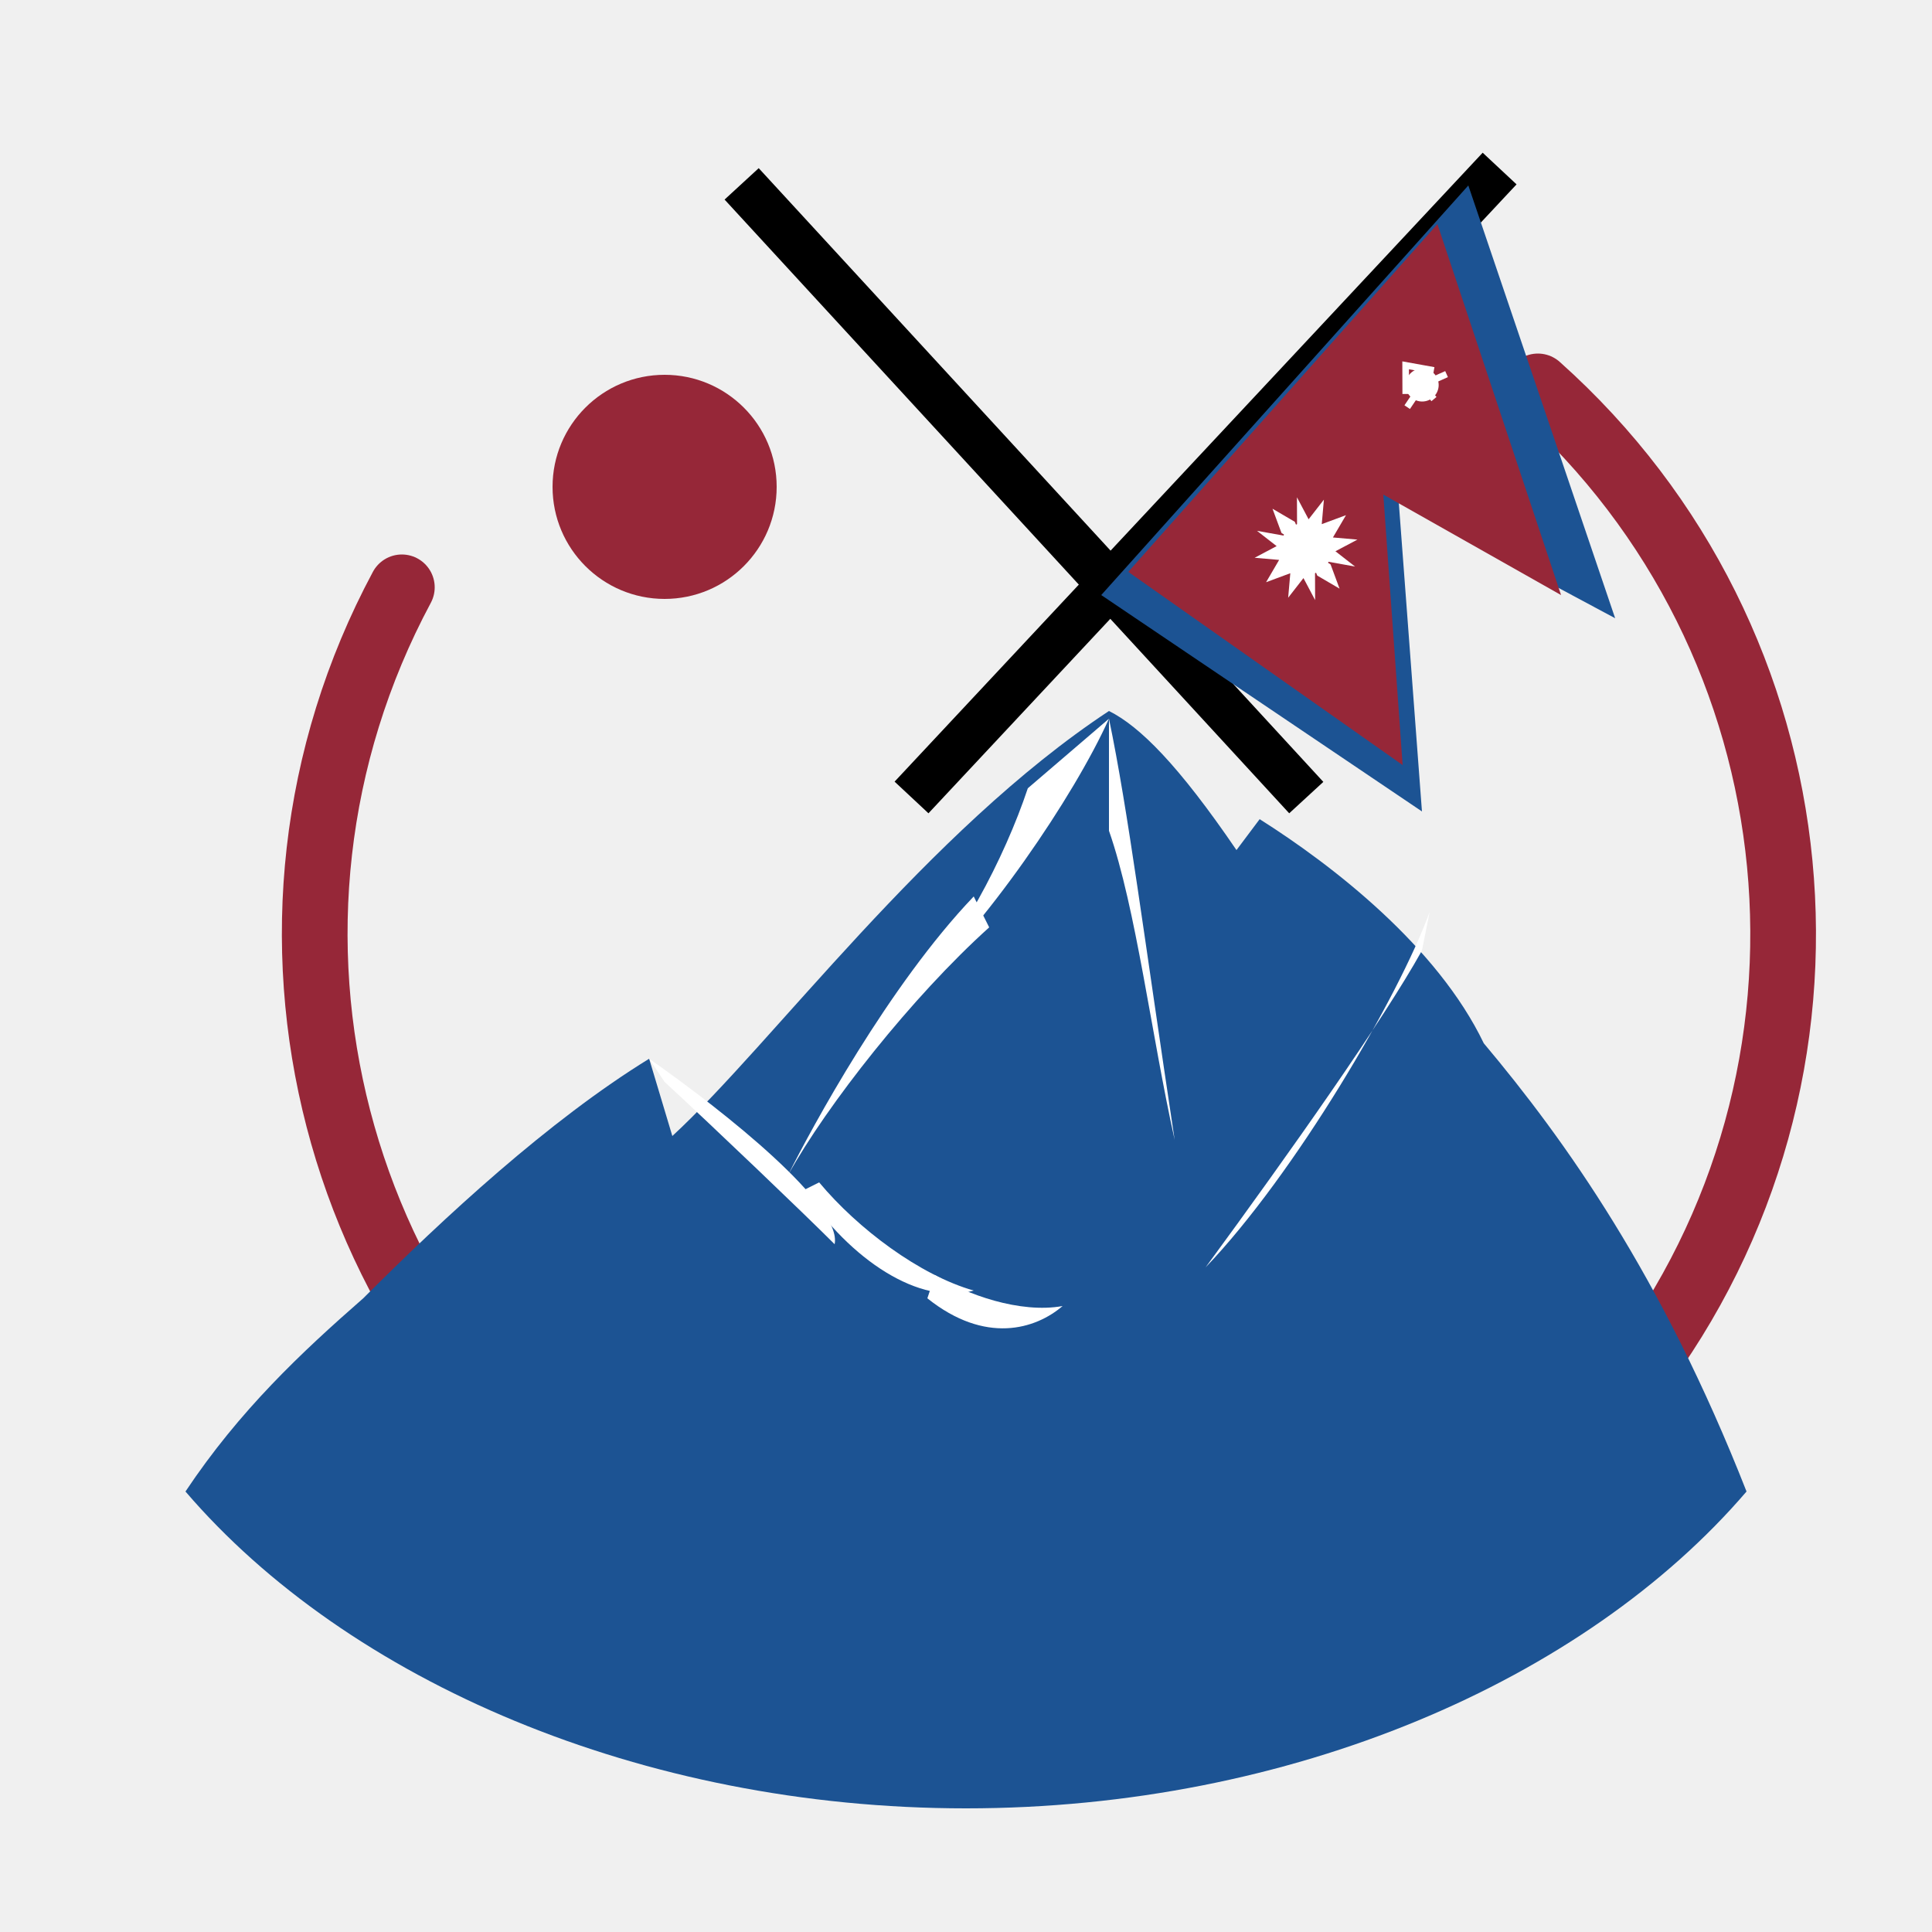
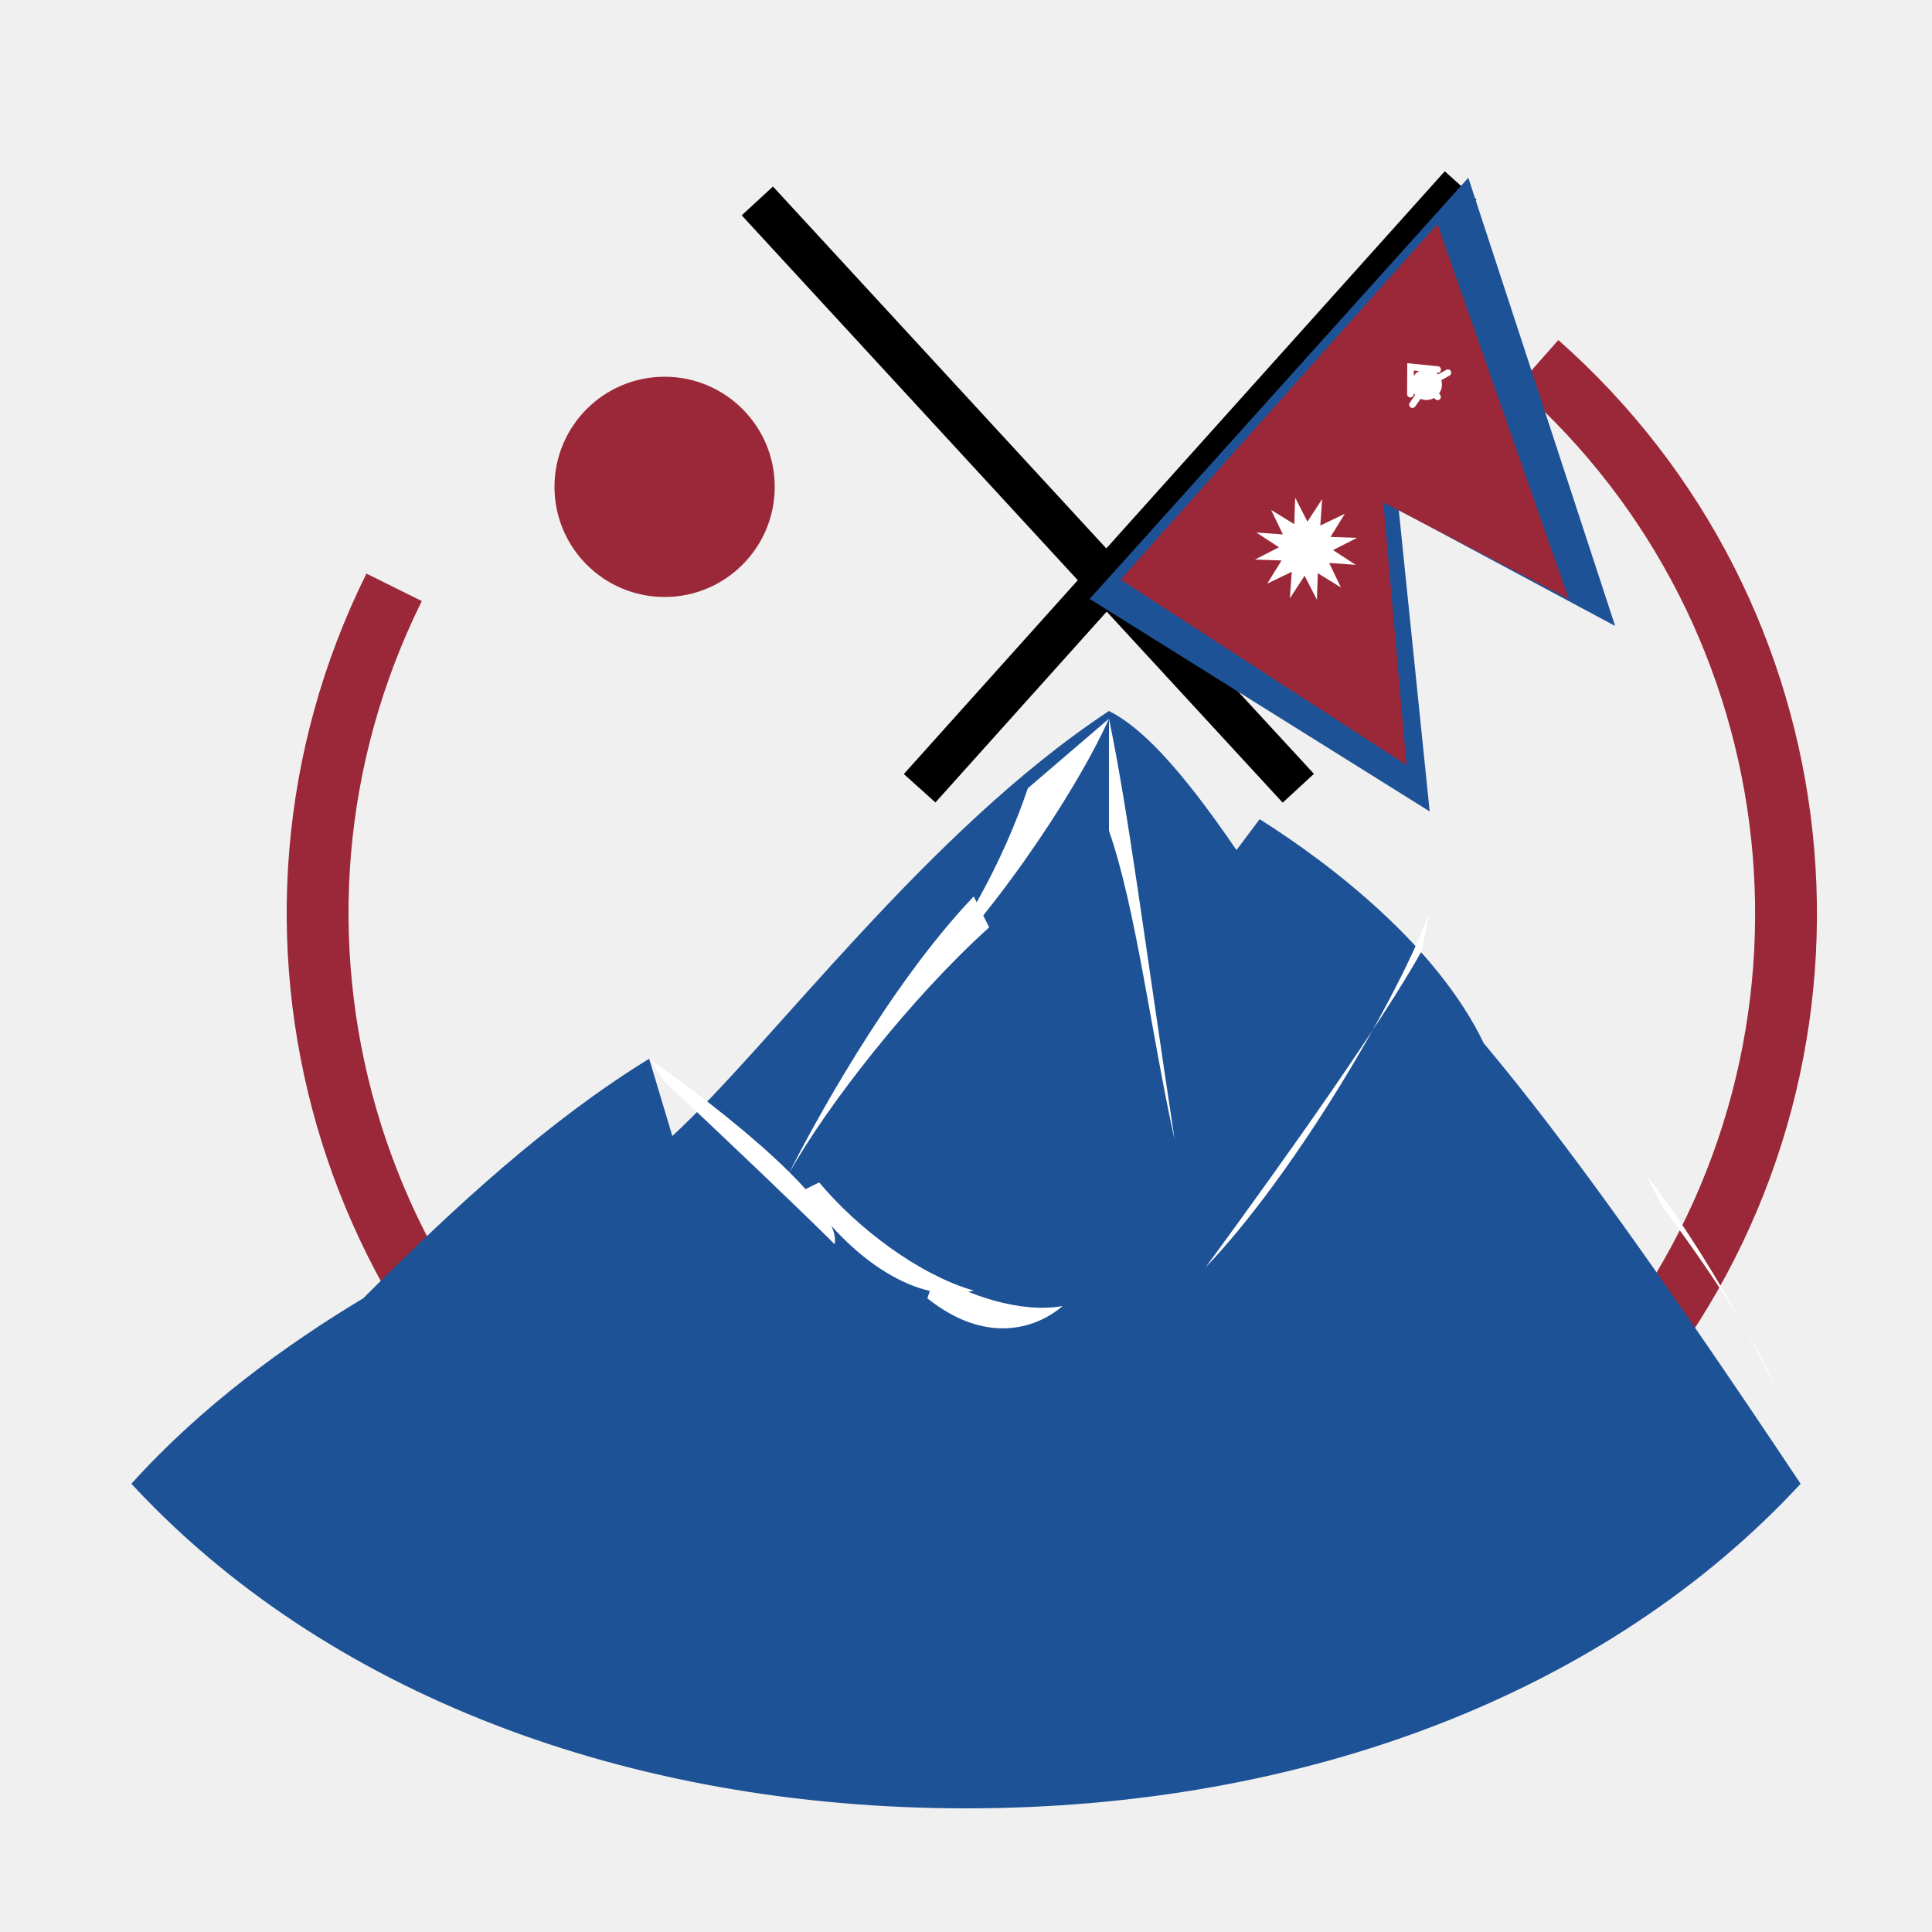
<svg xmlns="http://www.w3.org/2000/svg" viewBox="0 0 500 500" fill="none">
-   <defs>
-     <clipPath id="circleBounds">
-       <circle cx="250" cy="270" r="185" />
-     </clipPath>
-   </defs>
-   <path d="M 104 152 A 190 190 0 1 0 398 100" stroke="#962738" stroke-width="17" stroke-linecap="round" fill="none" />
-   <circle cx="172" cy="126" r="29" fill="#962738" />
-   <line x1="240" y1="202" x2="384" y2="48" stroke="#000000" stroke-width="12" stroke-linecap="square" />
-   <line x1="334" y1="202" x2="196" y2="52" stroke="#000000" stroke-width="12" stroke-linecap="square" />
-   <path d="M 285 154 L 380 48 L 418 160 L 362 130 L 368 210 Z" fill="#1C5393" />
-   <path d="M 292 148 L 372 58 L 404 154 L 358 128 L 363 198 Z" fill="#962738" />
-   <g transform="translate(365, 96) rotate(-40) scale(0.95)">
-     <path d="M -12 0 A 12 12 0 0 0 12 0 A 9.5 9.5 0 0 1 -12 0 Z" fill="#FFFFFF" />
-     <circle cx="0" cy="5" r="4.5" fill="#FFFFFF" />
-     <path d="M -5 4 L 0 -2 L 5 4 M -7 7 L 0 5 L 7 7 M 0 10 L 0 5" stroke="#FFFFFF" stroke-width="1.8" />
+   <path d="M 102 152 A 190 190 0 1 0 398 94" stroke="#9B2838" stroke-width="16" stroke-linecap="butt" fill="none" />
+   <circle cx="172" cy="126" r="28.5" fill="#9B2838" />
+   <line x1="196" y1="52" x2="336" y2="204" stroke="#000000" stroke-width="11" stroke-linecap="butt" />
+   <line x1="238" y1="204" x2="378" y2="48" stroke="#000000" stroke-width="11" stroke-linecap="butt" />
+   <path d="M 282 155 L 380 46 L 418 162 L 362 132 L 370 210 Z" fill="#1E5296" />
+   <path d="M 290 150 L 372 58 L 406 155 L 358 130 L 364 198 Z" fill="#9B2838" />
+   <g transform="translate(366, 96) rotate(-42) scale(0.95)">
+     <path d="M -11.5 0 A 11.5 11.5 0 0 0 11.5 0 A 9 9 0 0 1 -11.5 0 Z" fill="#FFFFFF" />
+     <circle cx="0" cy="5" r="4.2" fill="#FFFFFF" />
+     <path d="M -5 4 L 0 -1.5 L 5 4 M -6.5 6.5 L 0 5 L 6.5 6.5 M 0 9.5 L 0 5" stroke="#FFFFFF" stroke-width="1.8" stroke-linecap="round" />
  </g>
-   <g transform="translate(338, 142) rotate(-40) scale(0.9)">
+   <g transform="translate(338, 142) rotate(-42) scale(0.9)">
    <circle cx="0" cy="0" r="7.5" fill="#FFFFFF" />
-     <path d="M 0 -15 L 2.5 -8 L 0 0 L -2.5 -8 Z              M 7.5 -13 L 6 -6 L 0 0 L 2.5 -7 Z              M 13 -7.5 L 8 -2.5 L 0 0 L 6 -6 Z              M 15 0 L 8 2.5 L 0 0 L 8 -2.5 Z              M 13 7.5 L 6 6 L 0 0 L 8 2.5 Z              M 7.5 13 L 2.5 7 L 0 0 L 6 6 Z              M 0 15 L -2.5 8 L 0 0 L 2.5 8 Z              M -7.5 13 L -6 6 L 0 0 L -2.5 7 Z              M -13 7.5 L -8 2.5 L 0 0 L -6 6 Z              M -15 0 L -8 -2.5 L 0 0 L -8 2.5 Z              M -13 -7.5 L -6 -6 L 0 0 L -8 -2.5 Z              M -7.5 -13 L -2.5 -7 L 0 0 L -6 -6 Z" fill="#FFFFFF" />
+     <path d="M 0 -15 L 2.2 -7.5 L 0 0 L -2.2 -7.5 Z              M 7.5 -13 L 5.5 -5.5 L 0 0 L 2.2 -7.5 Z              M 13 -7.5 L 7.5 -2.2 L 0 0 L 5.5 -5.5 Z              M 15 0 L 7.5 2.2 L 0 0 L 7.5 -2.2 Z              M 13 7.5 L 5.5 5.5 L 0 0 L 7.5 2.2 Z              M 7.5 13 L 2.2 7.5 L 0 0 L 5.5 5.5 Z              M 0 15 L -2.2 7.5 L 0 0 L 2.2 7.5 Z              M -7.5 13 L -5.5 5.5 L 0 0 L -2.2 7.5 Z              M -13 7.5 L -7.5 2.2 L 0 0 L -5.5 5.5 Z              M -15 0 L -7.5 -2.2 L 0 0 L -7.5 2.2 Z              M -13 -7.5 L -5.5 -5.5 L 0 0 L -7.5 -2.2 Z              M -7.5 -13 L -2.2 -7.5 L 0 0 L -5.5 -5.5 Z" fill="#FFFFFF" />
  </g>
-   <path d="M 94 336            C 115 315, 142 290, 168 274            L 174 294            C 200 270, 240 215, 287 184            C 295 188, 305 198, 320 220            L 326 212            C 345 224, 372 245, 384 270            C 405 295, 430 330, 452 386            C 410 435, 334 468, 250 468            C 166 468, 90 435, 48 386            C 62 365, 78 350, 94 336 Z" fill="#1C5393" />
+   <path d="M 94 336            C 118 312, 142 290, 168 274            L 174 294            C 200 270, 240 215, 287 184            C 295 188, 305 198, 320 220            L 326 212            C 345 224, 372 245, 384 270            C 405 295, 430 330, 466 384            C 416 438, 338 468, 250 468            C 162 468, 84 438, 34 384            C 52 364, 74 348, 94 336 Z" fill="#1E5296" />
  <path d="M 287 186            C 278 206, 255 240, 235 258            C 248 245, 260 222, 266 204            Z" fill="#FFFFFF" />
  <path d="M 287 186            C 292 210, 296 242, 304 295            C 298 268, 294 235, 287 215            Z" fill="#FFFFFF" />
  <path d="M 252 232            C 230 255, 210 292, 204 304            C 214 286, 236 258, 256 240            Z" fill="#FFFFFF" />
  <path d="M 370 236            C 362 258, 335 304, 312 328            C 334 298, 358 264, 368 246            Z" fill="#FFFFFF" />
+   <path d="M 168 274            C 188 288, 218 312, 216 322            C 208 314, 185 292, 172 280            Z" fill="#FFFFFF" />
  <path d="M 208 308            C 220 326, 238 338, 252 334            C 238 330, 222 318, 212 306            Z" fill="#FFFFFF" />
  <path d="M 240 336            C 255 348, 268 344, 275 338            C 264 340, 250 335, 242 330            Z" fill="#FFFFFF" />
-   <path d="M 168 274            C 188 288, 218 312, 216 322            C 208 314, 185 292, 172 280            Z" fill="#FFFFFF" />
+   <path d="M 426 304            C 440 322, 452 344, 460 360            C 454 346, 442 328, 430 312            Z" fill="#FFFFFF" />
</svg>
